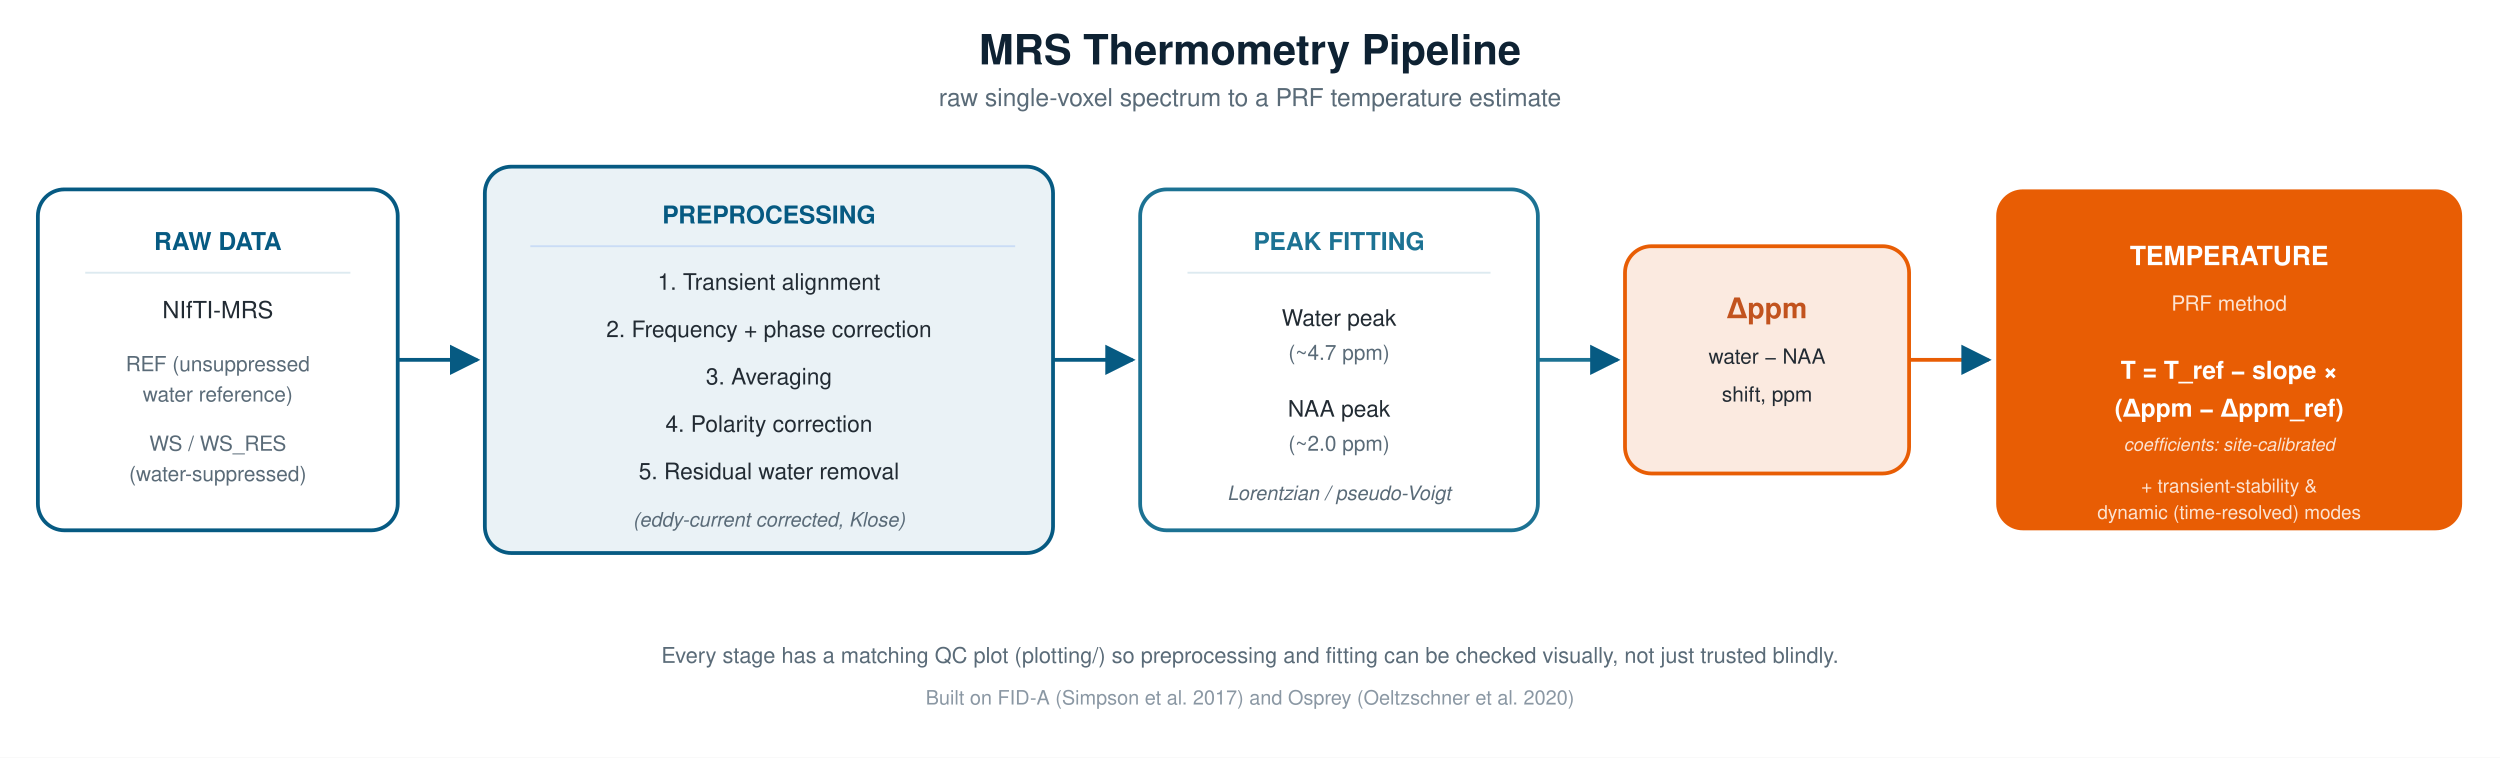
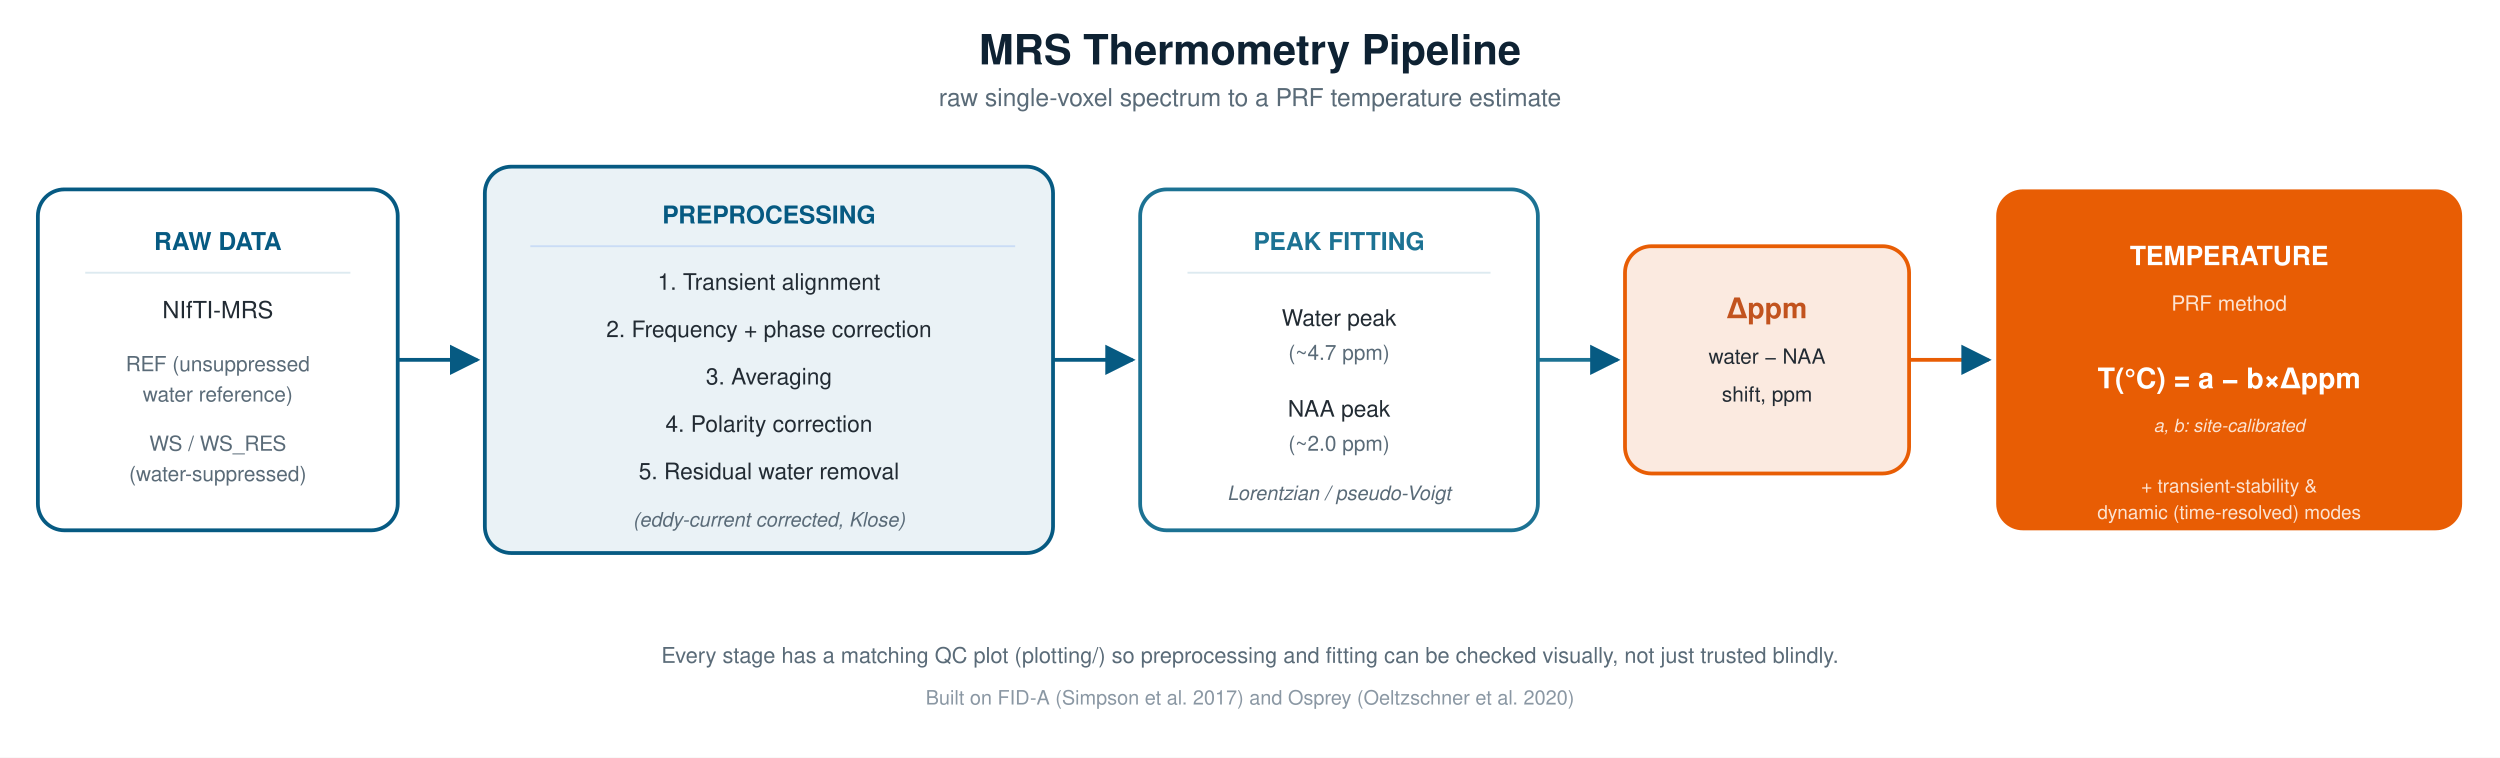
<svg xmlns="http://www.w3.org/2000/svg" viewBox="0 0 1320 400" font-family="Helvetica, Arial, sans-serif">
  <defs>
    <marker id="arrow" viewBox="0 0 10 10" refX="9" refY="5" markerWidth="8" markerHeight="8" orient="auto-start-reverse">
      <path d="M0,0 L10,5 L0,10 z" fill="#065A82" />
    </marker>
  </defs>
  <rect x="0" y="0" width="1320" height="400" fill="#FFFFFF" />
  <text x="660" y="34" text-anchor="middle" font-size="22" font-weight="700" fill="#0E2233">MRS Thermometry Pipeline</text>
  <text x="660" y="56" text-anchor="middle" font-size="13" fill="#5A6B78">raw single-voxel spectrum to a PRF temperature estimate</text>
  <g>
    <rect x="20" y="100" width="190" height="180" rx="14" fill="#FFFFFF" stroke="#065A82" stroke-width="2" />
    <text x="115" y="132" text-anchor="middle" font-size="13" font-weight="700" fill="#065A82">RAW DATA</text>
    <line x1="45" y1="144" x2="185" y2="144" stroke="#DDEAF0" stroke-width="1" />
    <text x="115" y="168" text-anchor="middle" font-size="12.5" fill="#222B33">NIfTI-MRS</text>
    <text x="115" y="196" text-anchor="middle" font-size="11" fill="#5A6B78">REF (unsuppressed</text>
    <text x="115" y="212" text-anchor="middle" font-size="11" fill="#5A6B78">water reference)</text>
    <text x="115" y="238" text-anchor="middle" font-size="11" fill="#5A6B78">WS / WS_RES</text>
    <text x="115" y="254" text-anchor="middle" font-size="11" fill="#5A6B78">(water-suppressed)</text>
  </g>
  <path d="M210,190 L252,190" stroke="#065A82" stroke-width="2" marker-end="url(#arrow)" />
  <g>
    <rect x="256" y="88" width="300" height="204" rx="14" fill="#EAF2F6" stroke="#065A82" stroke-width="2" />
    <text x="406" y="118" text-anchor="middle" font-size="13" font-weight="700" fill="#065A82">PREPROCESSING</text>
    <line x1="280" y1="130" x2="536" y2="130" stroke="#CADCF5" stroke-width="1" />
    <text x="406" y="153" text-anchor="middle" font-size="12" fill="#222B33">1. Transient alignment</text>
    <text x="406" y="178" text-anchor="middle" font-size="12" fill="#222B33">2. Frequency + phase correction</text>
    <text x="406" y="203" text-anchor="middle" font-size="12" fill="#222B33">3. Averaging</text>
    <text x="406" y="228" text-anchor="middle" font-size="12" fill="#222B33">4. Polarity correction</text>
    <text x="406" y="253" text-anchor="middle" font-size="12" fill="#222B33">5. Residual water removal</text>
    <text x="406" y="278" text-anchor="middle" font-size="10.5" font-style="italic" fill="#5A6B78">(eddy-current corrected, Klose)</text>
  </g>
  <path d="M556,190 L598,190" stroke="#065A82" stroke-width="2" marker-end="url(#arrow)" />
  <g>
    <rect x="602" y="100" width="210" height="180" rx="14" fill="#FFFFFF" stroke="#1C7293" stroke-width="2" />
    <text x="707" y="132" text-anchor="middle" font-size="13" font-weight="700" fill="#1C7293">PEAK FITTING</text>
    <line x1="627" y1="144" x2="787" y2="144" stroke="#DDEAF0" stroke-width="1" />
    <text x="707" y="172" text-anchor="middle" font-size="12" fill="#222B33">Water peak</text>
    <text x="707" y="190" text-anchor="middle" font-size="11" fill="#5A6B78">(~4.7 ppm)</text>
    <text x="707" y="220" text-anchor="middle" font-size="12" fill="#222B33">NAA peak</text>
    <text x="707" y="238" text-anchor="middle" font-size="11" fill="#5A6B78">(~2.0 ppm)</text>
    <text x="707" y="264" text-anchor="middle" font-size="10.5" font-style="italic" fill="#5A6B78">Lorentzian / pseudo-Voigt</text>
  </g>
  <path d="M812,190 L854,190" stroke="#1C7293" stroke-width="2" marker-end="url(#arrow)" />
  <g>
    <rect x="858" y="130" width="150" height="120" rx="14" fill="#FBEAE0" stroke="#E85D04" stroke-width="2" />
    <text x="933" y="168" text-anchor="middle" font-size="15" font-weight="700" fill="#C2531E">Δppm</text>
    <text x="933" y="192" text-anchor="middle" font-size="11" fill="#222B33">water − NAA</text>
    <text x="933" y="212" text-anchor="middle" font-size="11" fill="#222B33">shift, ppm</text>
  </g>
  <path d="M1008,190 L1050,190" stroke="#E85D04" stroke-width="2" marker-end="url(#arrow)" />
  <g>
    <rect x="1054" y="100" width="246" height="180" rx="14" fill="#E85D04" />
    <text x="1177" y="140" text-anchor="middle" font-size="14" font-weight="700" fill="#FFFFFF">TEMPERATURE</text>
    <text x="1177" y="164" text-anchor="middle" font-size="11" fill="#FCE3D2">PRF method</text>
-     <text x="1177" y="200" text-anchor="middle" font-size="13" font-weight="600" fill="#FFFFFF">T = T_ref − slope ×</text>
-     <text x="1177" y="220" text-anchor="middle" font-size="13" font-weight="600" fill="#FFFFFF">(Δppm − Δppm_ref)</text>
-     <text x="1177" y="238" text-anchor="middle" font-size="9.5" font-style="italic" fill="#FCE3D2">coefficients: site-calibrated</text>
+     <text x="1177" y="205" text-anchor="middle" font-size="15" font-weight="600" fill="#FFFFFF">T(°C) = a − b×Δppm</text>
+     <text x="1177" y="228" text-anchor="middle" font-size="9.5" font-style="italic" fill="#FCE3D2">a, b: site-calibrated</text>
    <text x="1177" y="260" text-anchor="middle" font-size="10" fill="#FCE3D2">+ transient-stability &amp;</text>
    <text x="1177" y="274" text-anchor="middle" font-size="10" fill="#FCE3D2">dynamic (time-resolved) modes</text>
  </g>
  <text x="660" y="350" text-anchor="middle" font-size="11.5" fill="#5A6B78">Every stage has a matching QC plot (plotting/) so preprocessing and fitting can be checked visually, not just trusted blindly.</text>
  <text x="660" y="372" text-anchor="middle" font-size="10.5" fill="#8A97A3">Built on FID-A (Simpson et al. 2017) and Osprey (Oeltzschner et al. 2020)</text>
</svg>
